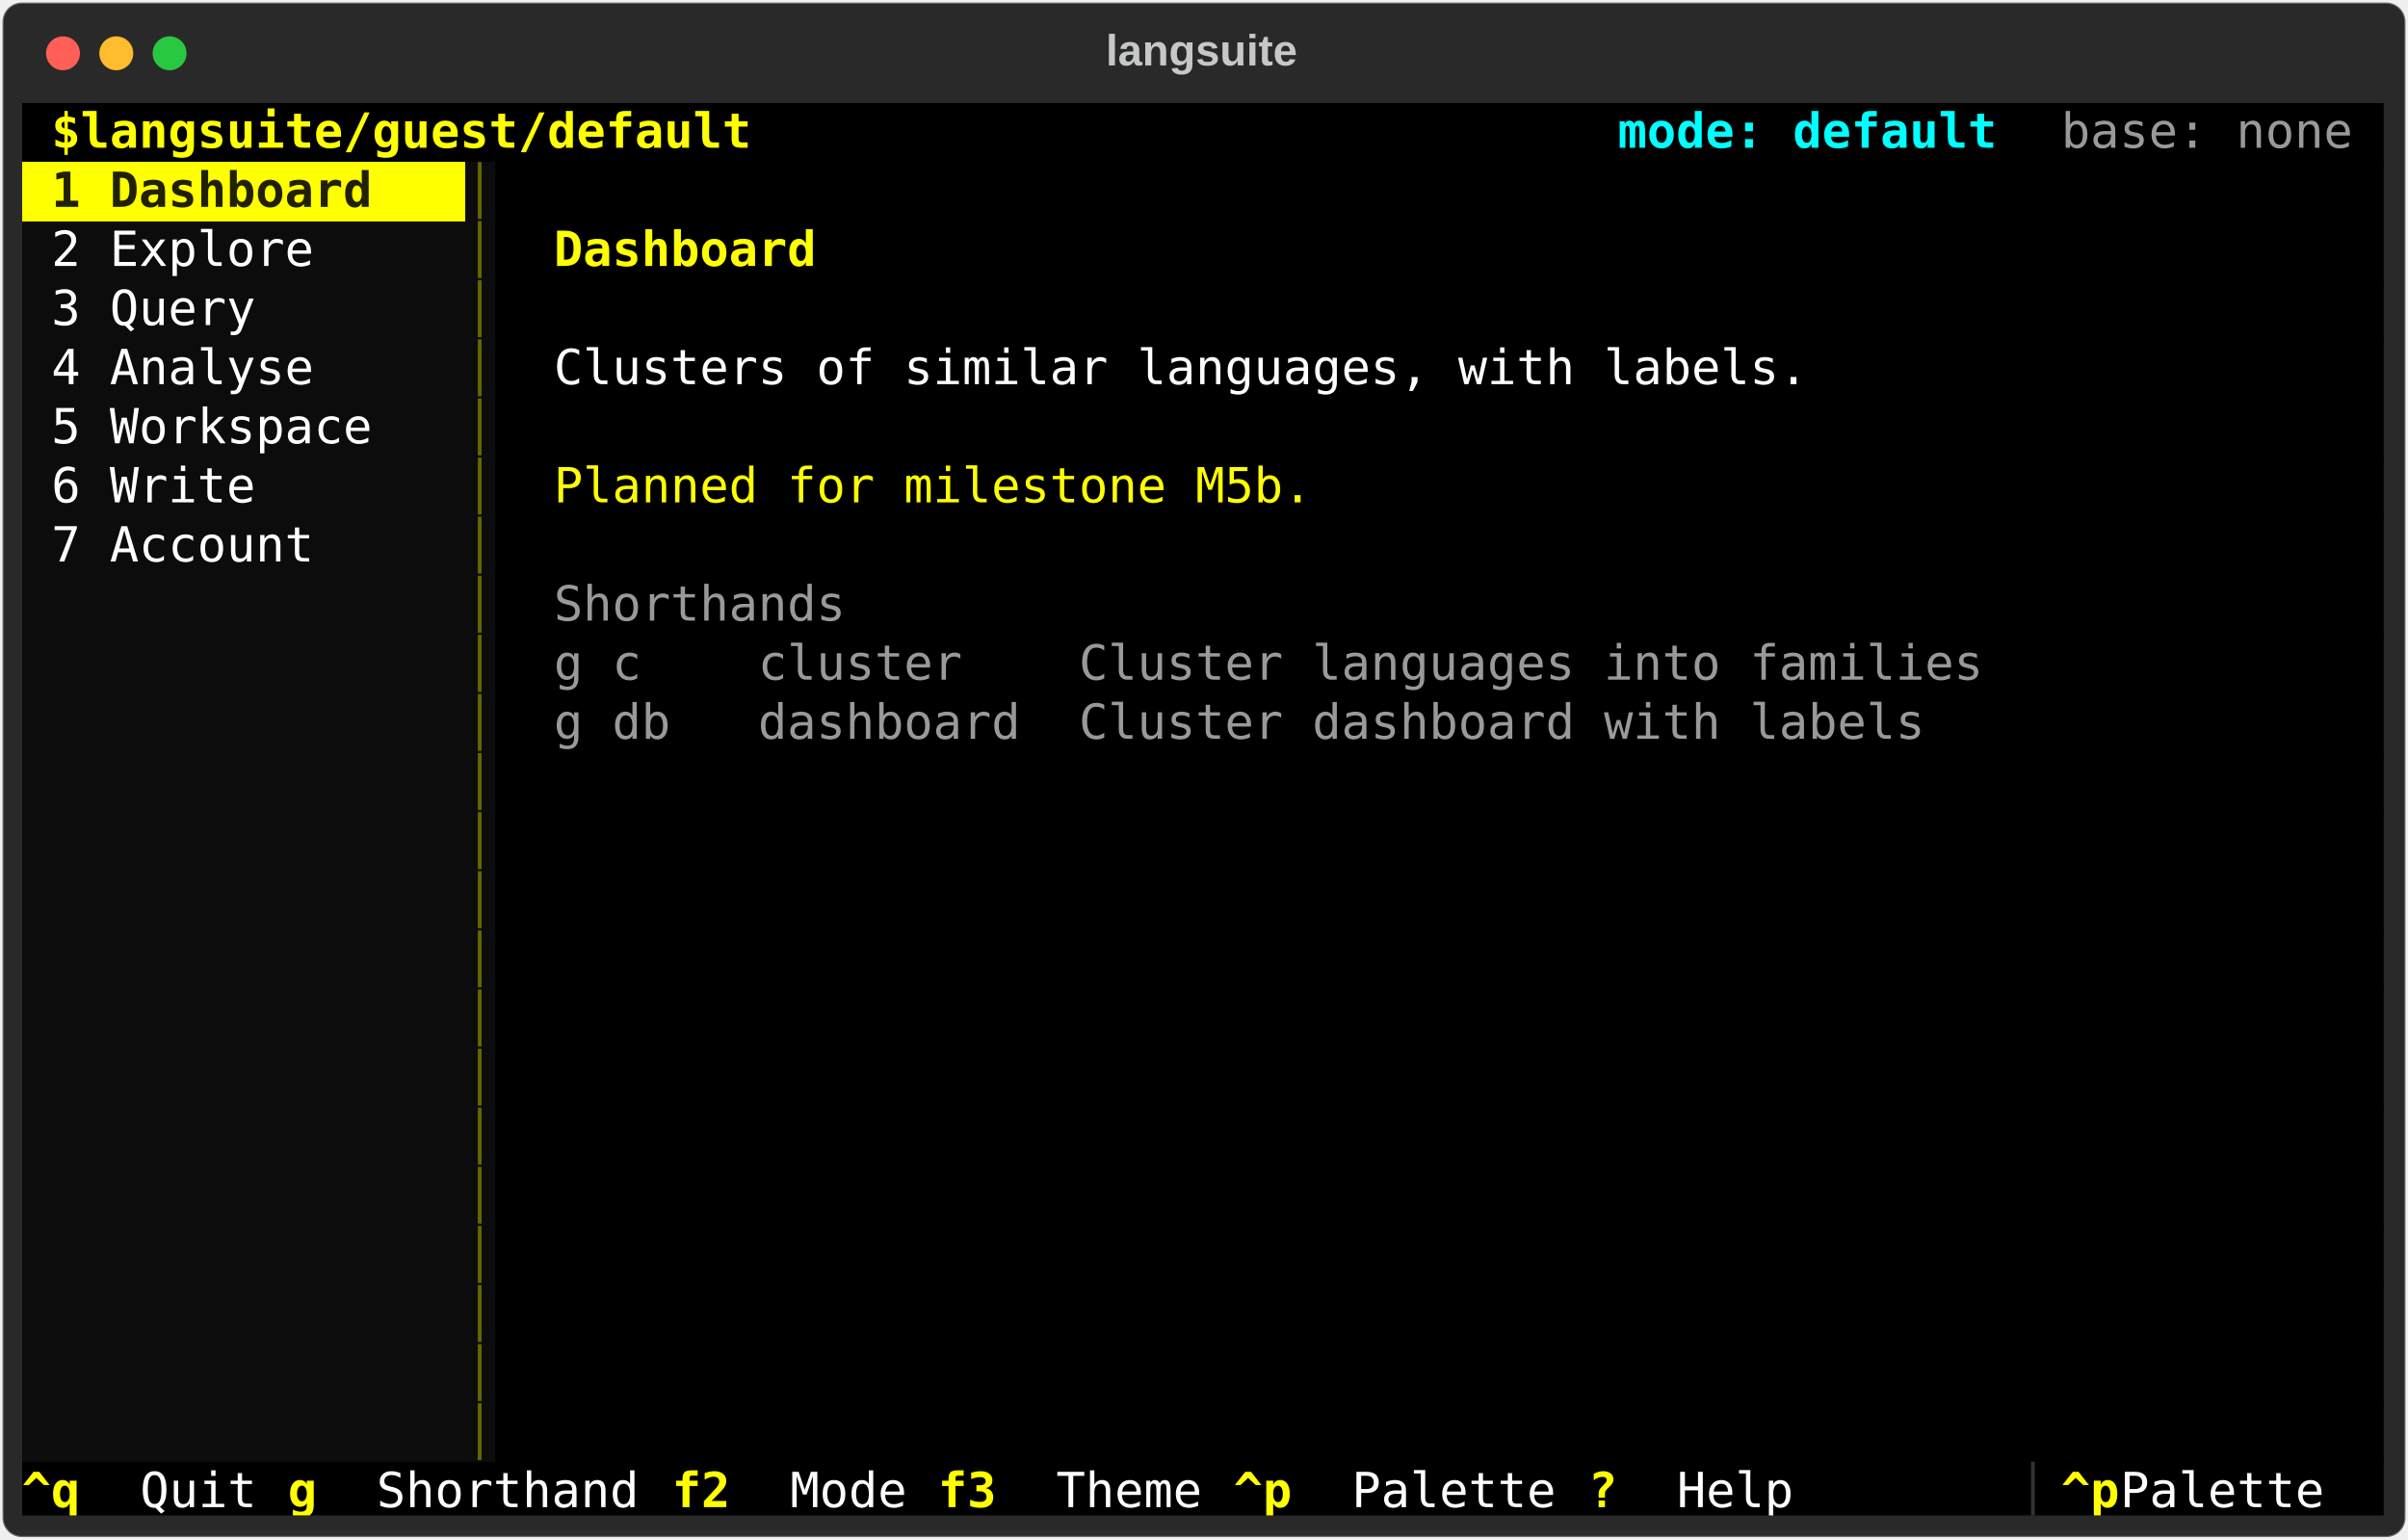
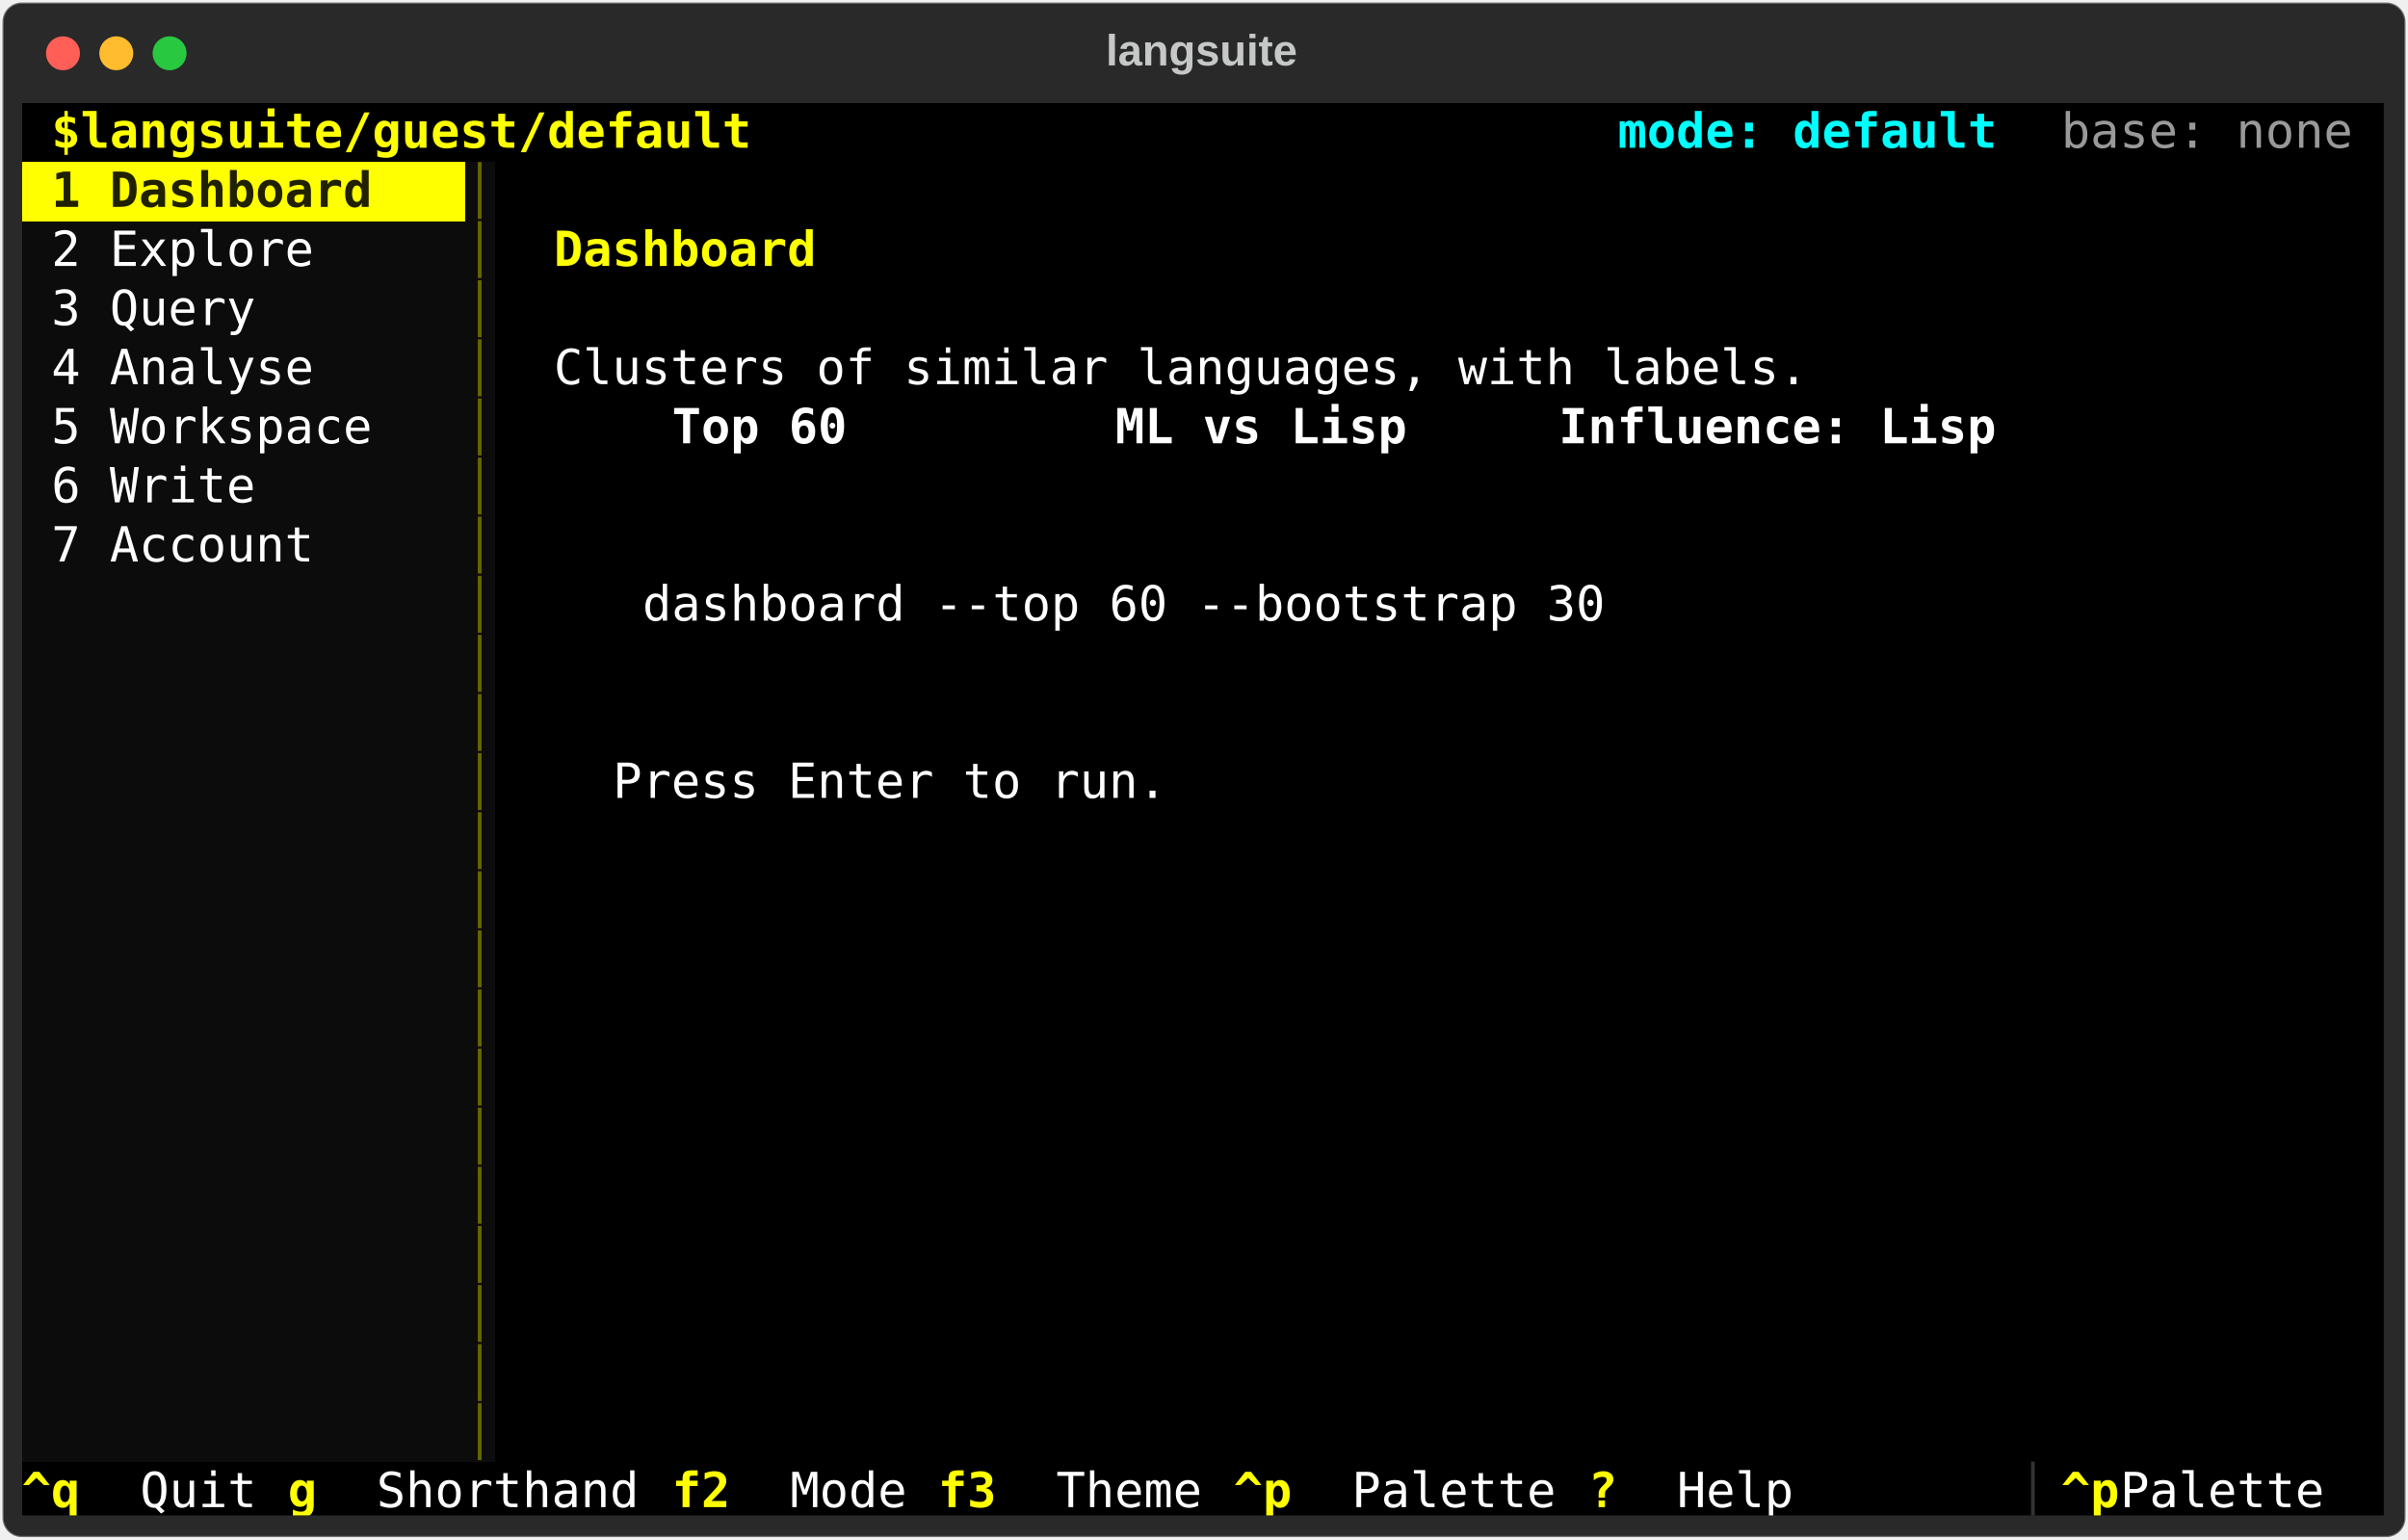
<svg xmlns="http://www.w3.org/2000/svg" class="rich-terminal" viewBox="0 0 994 635.6">
  <style>

    @font-face {
        font-family: "Fira Code";
        src: local("FiraCode-Regular"),
                url("https://cdnjs.cloudflare.com/ajax/libs/firacode/6.2.0/woff2/FiraCode-Regular.woff2") format("woff2"),
                url("https://cdnjs.cloudflare.com/ajax/libs/firacode/6.2.0/woff/FiraCode-Regular.woff") format("woff");
        font-style: normal;
        font-weight: 400;
    }
    @font-face {
        font-family: "Fira Code";
        src: local("FiraCode-Bold"),
                url("https://cdnjs.cloudflare.com/ajax/libs/firacode/6.2.0/woff2/FiraCode-Bold.woff2") format("woff2"),
                url("https://cdnjs.cloudflare.com/ajax/libs/firacode/6.2.0/woff/FiraCode-Bold.woff") format("woff");
        font-style: bold;
        font-weight: 700;
    }

    .terminal-matrix {
        font-family: Fira Code, monospace;
        font-size: 20px;
        line-height: 24.4px;
        font-variant-east-asian: full-width;
    }

    .terminal-title {
        font-size: 18px;
        font-weight: bold;
        font-family: arial;
    }

    .terminal-r1 { fill: #c5c8c6 }
.terminal-r2 { fill: #feff00;font-weight: bold }
.terminal-r3 { fill: #00ffff;font-weight: bold }
.terminal-r4 { fill: #999999 }
.terminal-r5 { fill: #212100;font-weight: bold }
.terminal-r6 { fill: #656600 }
.terminal-r7 { fill: #ffffff }
- .terminal-r8 { fill: #feff00 }
- .terminal-r9 { fill: #ffff00;font-weight: bold }
- .terminal-r10 { fill: #333333 }
+ .terminal-r8 { fill: #ffffff;font-weight: bold }
+ .terminal-r9 { fill: #000000 }
+ .terminal-r10 { fill: #ffff00;font-weight: bold }
+ .terminal-r11 { fill: #333333 }
    </style>
  <defs>
    <clipPath id="terminal-clip-terminal">
      <rect x="0" y="0" width="975.0" height="584.6" />
    </clipPath>
    <clipPath id="terminal-line-0">
      <rect x="0" y="1.5" width="976" height="24.65" />
    </clipPath>
    <clipPath id="terminal-line-1">
      <rect x="0" y="25.9" width="976" height="24.65" />
    </clipPath>
    <clipPath id="terminal-line-2">
      <rect x="0" y="50.3" width="976" height="24.65" />
    </clipPath>
    <clipPath id="terminal-line-3">
      <rect x="0" y="74.7" width="976" height="24.65" />
    </clipPath>
    <clipPath id="terminal-line-4">
      <rect x="0" y="99.1" width="976" height="24.65" />
    </clipPath>
    <clipPath id="terminal-line-5">
      <rect x="0" y="123.5" width="976" height="24.65" />
    </clipPath>
    <clipPath id="terminal-line-6">
      <rect x="0" y="147.9" width="976" height="24.65" />
    </clipPath>
    <clipPath id="terminal-line-7">
      <rect x="0" y="172.3" width="976" height="24.65" />
    </clipPath>
    <clipPath id="terminal-line-8">
      <rect x="0" y="196.7" width="976" height="24.65" />
    </clipPath>
    <clipPath id="terminal-line-9">
      <rect x="0" y="221.1" width="976" height="24.65" />
    </clipPath>
    <clipPath id="terminal-line-10">
      <rect x="0" y="245.5" width="976" height="24.65" />
    </clipPath>
    <clipPath id="terminal-line-11">
      <rect x="0" y="269.9" width="976" height="24.65" />
    </clipPath>
    <clipPath id="terminal-line-12">
      <rect x="0" y="294.3" width="976" height="24.65" />
    </clipPath>
    <clipPath id="terminal-line-13">
      <rect x="0" y="318.7" width="976" height="24.65" />
    </clipPath>
    <clipPath id="terminal-line-14">
      <rect x="0" y="343.1" width="976" height="24.65" />
    </clipPath>
    <clipPath id="terminal-line-15">
      <rect x="0" y="367.5" width="976" height="24.65" />
    </clipPath>
    <clipPath id="terminal-line-16">
      <rect x="0" y="391.9" width="976" height="24.65" />
    </clipPath>
    <clipPath id="terminal-line-17">
      <rect x="0" y="416.3" width="976" height="24.65" />
    </clipPath>
    <clipPath id="terminal-line-18">
      <rect x="0" y="440.7" width="976" height="24.65" />
    </clipPath>
    <clipPath id="terminal-line-19">
      <rect x="0" y="465.1" width="976" height="24.65" />
    </clipPath>
    <clipPath id="terminal-line-20">
      <rect x="0" y="489.5" width="976" height="24.65" />
    </clipPath>
    <clipPath id="terminal-line-21">
      <rect x="0" y="513.9" width="976" height="24.65" />
    </clipPath>
    <clipPath id="terminal-line-22">
      <rect x="0" y="538.3" width="976" height="24.65" />
    </clipPath>
  </defs>
  <rect fill="#292929" stroke="rgba(255,255,255,0.35)" stroke-width="1" x="1" y="1" width="992" height="633.6" rx="8" />
  <text class="terminal-title" fill="#c5c8c6" text-anchor="middle" x="496" y="27">langsuite</text>
  <g transform="translate(26,22)">
    <circle cx="0" cy="0" r="7" fill="#ff5f57" />
    <circle cx="22" cy="0" r="7" fill="#febc2e" />
    <circle cx="44" cy="0" r="7" fill="#28c840" />
  </g>
  <g transform="translate(9, 41)" clip-path="url(#terminal-clip-terminal)">
    <rect fill="#000000" x="0" y="1.5" width="12.2" height="24.65" shape-rendering="crispEdges" />
    <rect fill="#000000" x="12.2" y="1.5" width="292.8" height="24.65" shape-rendering="crispEdges" />
    <rect fill="#000000" x="305" y="1.5" width="353.8" height="24.65" shape-rendering="crispEdges" />
    <rect fill="#000000" x="658.8" y="1.5" width="158.6" height="24.65" shape-rendering="crispEdges" />
    <rect fill="#000000" x="817.4" y="1.5" width="24.4" height="24.65" shape-rendering="crispEdges" />
    <rect fill="#000000" x="841.8" y="1.5" width="122" height="24.65" shape-rendering="crispEdges" />
    <rect fill="#000000" x="963.8" y="1.5" width="12.2" height="24.65" shape-rendering="crispEdges" />
    <rect fill="#ffff00" x="0" y="25.9" width="12.2" height="24.65" shape-rendering="crispEdges" />
    <rect fill="#ffff00" x="12.2" y="25.9" width="134.2" height="24.65" shape-rendering="crispEdges" />
    <rect fill="#ffff00" x="146.4" y="25.9" width="36.6" height="24.65" shape-rendering="crispEdges" />
    <rect fill="#0c0c0c" x="183" y="25.9" width="12.2" height="24.65" shape-rendering="crispEdges" />
    <rect fill="#000000" x="195.2" y="25.9" width="780.8" height="24.65" shape-rendering="crispEdges" />
    <rect fill="#0c0c0c" x="0" y="50.3" width="12.2" height="24.65" shape-rendering="crispEdges" />
    <rect fill="#0c0c0c" x="12.2" y="50.3" width="109.8" height="24.65" shape-rendering="crispEdges" />
    <rect fill="#0c0c0c" x="122" y="50.3" width="61" height="24.65" shape-rendering="crispEdges" />
    <rect fill="#0c0c0c" x="183" y="50.3" width="12.2" height="24.65" shape-rendering="crispEdges" />
    <rect fill="#000000" x="195.2" y="50.3" width="24.4" height="24.65" shape-rendering="crispEdges" />
    <rect fill="#000000" x="219.6" y="50.3" width="109.8" height="24.65" shape-rendering="crispEdges" />
    <rect fill="#000000" x="329.4" y="50.3" width="646.6" height="24.65" shape-rendering="crispEdges" />
    <rect fill="#0c0c0c" x="0" y="74.7" width="12.2" height="24.65" shape-rendering="crispEdges" />
    <rect fill="#0c0c0c" x="12.2" y="74.7" width="85.4" height="24.65" shape-rendering="crispEdges" />
    <rect fill="#0c0c0c" x="97.6" y="74.7" width="85.4" height="24.65" shape-rendering="crispEdges" />
    <rect fill="#0c0c0c" x="183" y="74.7" width="12.2" height="24.65" shape-rendering="crispEdges" />
    <rect fill="#000000" x="195.2" y="74.7" width="780.8" height="24.65" shape-rendering="crispEdges" />
    <rect fill="#0c0c0c" x="0" y="99.1" width="12.2" height="24.65" shape-rendering="crispEdges" />
    <rect fill="#0c0c0c" x="12.2" y="99.1" width="109.8" height="24.65" shape-rendering="crispEdges" />
    <rect fill="#0c0c0c" x="122" y="99.1" width="61" height="24.65" shape-rendering="crispEdges" />
    <rect fill="#0c0c0c" x="183" y="99.1" width="12.2" height="24.65" shape-rendering="crispEdges" />
    <rect fill="#000000" x="195.2" y="99.1" width="24.4" height="24.65" shape-rendering="crispEdges" />
    <rect fill="#000000" x="219.6" y="99.1" width="524.6" height="24.65" shape-rendering="crispEdges" />
    <rect fill="#000000" x="744.2" y="99.1" width="231.8" height="24.65" shape-rendering="crispEdges" />
    <rect fill="#0c0c0c" x="0" y="123.5" width="12.2" height="24.65" shape-rendering="crispEdges" />
    <rect fill="#0c0c0c" x="12.2" y="123.5" width="134.2" height="24.65" shape-rendering="crispEdges" />
    <rect fill="#0c0c0c" x="146.4" y="123.5" width="36.6" height="24.65" shape-rendering="crispEdges" />
    <rect fill="#0c0c0c" x="183" y="123.5" width="12.2" height="24.65" shape-rendering="crispEdges" />
-     <rect fill="#000000" x="195.2" y="123.5" width="780.8" height="24.65" shape-rendering="crispEdges" />
+     <rect fill="#000000" x="195.2" y="123.5" width="73.2" height="24.65" shape-rendering="crispEdges" />
+     <rect fill="#000000" x="268.4" y="123.5" width="97.6" height="24.65" shape-rendering="crispEdges" />
+     <rect fill="#000000" x="366" y="123.5" width="85.4" height="24.65" shape-rendering="crispEdges" />
+     <rect fill="#000000" x="451.4" y="123.5" width="146.4" height="24.65" shape-rendering="crispEdges" />
+     <rect fill="#000000" x="597.8" y="123.5" width="36.6" height="24.65" shape-rendering="crispEdges" />
+     <rect fill="#000000" x="634.4" y="123.5" width="207.4" height="24.65" shape-rendering="crispEdges" />
+     <rect fill="#000000" x="841.8" y="123.5" width="134.2" height="24.65" shape-rendering="crispEdges" />
    <rect fill="#0c0c0c" x="0" y="147.9" width="12.2" height="24.65" shape-rendering="crispEdges" />
    <rect fill="#0c0c0c" x="12.2" y="147.9" width="85.4" height="24.65" shape-rendering="crispEdges" />
    <rect fill="#0c0c0c" x="97.6" y="147.9" width="85.4" height="24.65" shape-rendering="crispEdges" />
    <rect fill="#0c0c0c" x="183" y="147.9" width="12.2" height="24.65" shape-rendering="crispEdges" />
-     <rect fill="#000000" x="195.2" y="147.9" width="24.4" height="24.65" shape-rendering="crispEdges" />
-     <rect fill="#000000" x="219.6" y="147.9" width="317.2" height="24.65" shape-rendering="crispEdges" />
-     <rect fill="#000000" x="536.8" y="147.9" width="439.2" height="24.65" shape-rendering="crispEdges" />
+     <rect fill="#000000" x="195.2" y="147.9" width="780.8" height="24.65" shape-rendering="crispEdges" />
    <rect fill="#0c0c0c" x="0" y="172.3" width="12.2" height="24.65" shape-rendering="crispEdges" />
    <rect fill="#0c0c0c" x="12.2" y="172.3" width="109.8" height="24.65" shape-rendering="crispEdges" />
    <rect fill="#0c0c0c" x="122" y="172.3" width="61" height="24.65" shape-rendering="crispEdges" />
    <rect fill="#0c0c0c" x="183" y="172.3" width="12.2" height="24.65" shape-rendering="crispEdges" />
-     <rect fill="#000000" x="195.2" y="172.3" width="780.8" height="24.65" shape-rendering="crispEdges" />
+     <rect fill="#000000" x="195.2" y="172.3" width="24.4" height="24.65" shape-rendering="crispEdges" />
+     <rect fill="#000000" x="219.6" y="172.3" width="12.2" height="24.65" shape-rendering="crispEdges" />
+     <rect fill="#000000" x="231.8" y="172.3" width="719.8" height="24.65" shape-rendering="crispEdges" />
+     <rect fill="#000000" x="951.6" y="172.3" width="24.4" height="24.65" shape-rendering="crispEdges" />
    <rect fill="#0c0c0c" x="0" y="196.7" width="183" height="24.65" shape-rendering="crispEdges" />
    <rect fill="#0c0c0c" x="183" y="196.7" width="12.2" height="24.65" shape-rendering="crispEdges" />
    <rect fill="#000000" x="195.2" y="196.7" width="24.4" height="24.65" shape-rendering="crispEdges" />
-     <rect fill="#000000" x="219.6" y="196.7" width="122" height="24.65" shape-rendering="crispEdges" />
-     <rect fill="#000000" x="341.6" y="196.7" width="634.4" height="24.65" shape-rendering="crispEdges" />
+     <rect fill="#000000" x="219.6" y="196.7" width="12.2" height="24.65" shape-rendering="crispEdges" />
+     <rect fill="#000000" x="231.8" y="196.7" width="24.4" height="24.65" shape-rendering="crispEdges" />
+     <rect fill="#000000" x="256.2" y="196.7" width="658.8" height="24.65" shape-rendering="crispEdges" />
+     <rect fill="#000000" x="915" y="196.7" width="24.4" height="24.65" shape-rendering="crispEdges" />
+     <rect fill="#000000" x="939.4" y="196.7" width="12.2" height="24.65" shape-rendering="crispEdges" />
+     <rect fill="#000000" x="951.6" y="196.7" width="24.4" height="24.65" shape-rendering="crispEdges" />
    <rect fill="#0c0c0c" x="0" y="221.1" width="183" height="24.65" shape-rendering="crispEdges" />
    <rect fill="#0c0c0c" x="183" y="221.1" width="12.2" height="24.65" shape-rendering="crispEdges" />
    <rect fill="#000000" x="195.2" y="221.1" width="24.4" height="24.65" shape-rendering="crispEdges" />
-     <rect fill="#000000" x="219.6" y="221.1" width="622.2" height="24.65" shape-rendering="crispEdges" />
-     <rect fill="#000000" x="841.8" y="221.1" width="134.2" height="24.65" shape-rendering="crispEdges" />
+     <rect fill="#000000" x="219.6" y="221.1" width="12.2" height="24.65" shape-rendering="crispEdges" />
+     <rect fill="#000000" x="231.8" y="221.1" width="719.8" height="24.65" shape-rendering="crispEdges" />
+     <rect fill="#000000" x="951.6" y="221.1" width="24.4" height="24.65" shape-rendering="crispEdges" />
    <rect fill="#0c0c0c" x="0" y="245.5" width="183" height="24.65" shape-rendering="crispEdges" />
    <rect fill="#0c0c0c" x="183" y="245.5" width="12.2" height="24.65" shape-rendering="crispEdges" />
    <rect fill="#000000" x="195.2" y="245.5" width="24.4" height="24.65" shape-rendering="crispEdges" />
-     <rect fill="#000000" x="219.6" y="245.5" width="597.8" height="24.65" shape-rendering="crispEdges" />
-     <rect fill="#000000" x="817.4" y="245.5" width="158.6" height="24.65" shape-rendering="crispEdges" />
+     <rect fill="#000000" x="219.6" y="245.5" width="732" height="24.65" shape-rendering="crispEdges" />
+     <rect fill="#000000" x="951.6" y="245.5" width="24.4" height="24.65" shape-rendering="crispEdges" />
    <rect fill="#0c0c0c" x="0" y="269.9" width="183" height="24.65" shape-rendering="crispEdges" />
    <rect fill="#0c0c0c" x="183" y="269.9" width="12.2" height="24.65" shape-rendering="crispEdges" />
-     <rect fill="#000000" x="195.2" y="269.9" width="780.8" height="24.65" shape-rendering="crispEdges" />
+     <rect fill="#000000" x="195.2" y="269.9" width="24.4" height="24.65" shape-rendering="crispEdges" />
+     <rect fill="#000000" x="219.6" y="269.9" width="12.2" height="24.65" shape-rendering="crispEdges" />
+     <rect fill="#000000" x="231.8" y="269.9" width="12.2" height="24.65" shape-rendering="crispEdges" />
+     <rect fill="#000000" x="244" y="269.9" width="231.8" height="24.65" shape-rendering="crispEdges" />
+     <rect fill="#000000" x="475.8" y="269.9" width="463.6" height="24.65" shape-rendering="crispEdges" />
+     <rect fill="#000000" x="939.4" y="269.9" width="12.2" height="24.65" shape-rendering="crispEdges" />
+     <rect fill="#000000" x="951.6" y="269.9" width="24.4" height="24.65" shape-rendering="crispEdges" />
    <rect fill="#0c0c0c" x="0" y="294.3" width="183" height="24.65" shape-rendering="crispEdges" />
    <rect fill="#0c0c0c" x="183" y="294.3" width="12.2" height="24.65" shape-rendering="crispEdges" />
-     <rect fill="#000000" x="195.2" y="294.3" width="780.8" height="24.65" shape-rendering="crispEdges" />
+     <rect fill="#000000" x="195.2" y="294.3" width="24.4" height="24.65" shape-rendering="crispEdges" />
+     <rect fill="#000000" x="219.6" y="294.3" width="12.2" height="24.65" shape-rendering="crispEdges" />
+     <rect fill="#000000" x="231.8" y="294.3" width="707.6" height="24.65" shape-rendering="crispEdges" />
+     <rect fill="#000000" x="939.4" y="294.3" width="12.2" height="24.65" shape-rendering="crispEdges" />
+     <rect fill="#000000" x="951.6" y="294.3" width="24.4" height="24.65" shape-rendering="crispEdges" />
    <rect fill="#0c0c0c" x="0" y="318.7" width="183" height="24.65" shape-rendering="crispEdges" />
    <rect fill="#0c0c0c" x="183" y="318.7" width="12.2" height="24.65" shape-rendering="crispEdges" />
-     <rect fill="#000000" x="195.2" y="318.7" width="780.8" height="24.65" shape-rendering="crispEdges" />
+     <rect fill="#000000" x="195.2" y="318.7" width="24.4" height="24.65" shape-rendering="crispEdges" />
+     <rect fill="#000000" x="219.6" y="318.7" width="12.2" height="24.65" shape-rendering="crispEdges" />
+     <rect fill="#000000" x="231.8" y="318.7" width="707.6" height="24.65" shape-rendering="crispEdges" />
+     <rect fill="#000000" x="939.4" y="318.7" width="12.2" height="24.65" shape-rendering="crispEdges" />
+     <rect fill="#000000" x="951.6" y="318.7" width="24.4" height="24.65" shape-rendering="crispEdges" />
    <rect fill="#0c0c0c" x="0" y="343.1" width="183" height="24.65" shape-rendering="crispEdges" />
    <rect fill="#0c0c0c" x="183" y="343.1" width="12.2" height="24.65" shape-rendering="crispEdges" />
-     <rect fill="#000000" x="195.2" y="343.1" width="780.8" height="24.65" shape-rendering="crispEdges" />
+     <rect fill="#000000" x="195.2" y="343.1" width="24.4" height="24.65" shape-rendering="crispEdges" />
+     <rect fill="#000000" x="219.6" y="343.1" width="12.2" height="24.65" shape-rendering="crispEdges" />
+     <rect fill="#000000" x="231.8" y="343.1" width="707.6" height="24.65" shape-rendering="crispEdges" />
+     <rect fill="#000000" x="939.4" y="343.1" width="12.2" height="24.65" shape-rendering="crispEdges" />
+     <rect fill="#000000" x="951.6" y="343.1" width="24.4" height="24.65" shape-rendering="crispEdges" />
    <rect fill="#0c0c0c" x="0" y="367.5" width="183" height="24.65" shape-rendering="crispEdges" />
    <rect fill="#0c0c0c" x="183" y="367.5" width="12.2" height="24.65" shape-rendering="crispEdges" />
-     <rect fill="#000000" x="195.2" y="367.5" width="780.8" height="24.65" shape-rendering="crispEdges" />
+     <rect fill="#000000" x="195.2" y="367.5" width="24.4" height="24.65" shape-rendering="crispEdges" />
+     <rect fill="#000000" x="219.6" y="367.5" width="12.2" height="24.65" shape-rendering="crispEdges" />
+     <rect fill="#000000" x="231.8" y="367.5" width="707.6" height="24.65" shape-rendering="crispEdges" />
+     <rect fill="#000000" x="939.4" y="367.5" width="12.2" height="24.65" shape-rendering="crispEdges" />
+     <rect fill="#000000" x="951.6" y="367.5" width="24.4" height="24.65" shape-rendering="crispEdges" />
    <rect fill="#0c0c0c" x="0" y="391.9" width="183" height="24.65" shape-rendering="crispEdges" />
    <rect fill="#0c0c0c" x="183" y="391.9" width="12.2" height="24.65" shape-rendering="crispEdges" />
-     <rect fill="#000000" x="195.2" y="391.9" width="780.8" height="24.65" shape-rendering="crispEdges" />
+     <rect fill="#000000" x="195.2" y="391.9" width="24.4" height="24.65" shape-rendering="crispEdges" />
+     <rect fill="#000000" x="219.6" y="391.9" width="12.2" height="24.65" shape-rendering="crispEdges" />
+     <rect fill="#000000" x="231.8" y="391.9" width="707.6" height="24.65" shape-rendering="crispEdges" />
+     <rect fill="#000000" x="939.4" y="391.9" width="12.2" height="24.65" shape-rendering="crispEdges" />
+     <rect fill="#000000" x="951.6" y="391.9" width="24.4" height="24.65" shape-rendering="crispEdges" />
    <rect fill="#0c0c0c" x="0" y="416.3" width="183" height="24.65" shape-rendering="crispEdges" />
    <rect fill="#0c0c0c" x="183" y="416.3" width="12.2" height="24.65" shape-rendering="crispEdges" />
-     <rect fill="#000000" x="195.2" y="416.3" width="780.8" height="24.65" shape-rendering="crispEdges" />
+     <rect fill="#000000" x="195.2" y="416.3" width="24.4" height="24.65" shape-rendering="crispEdges" />
+     <rect fill="#000000" x="219.6" y="416.3" width="12.2" height="24.65" shape-rendering="crispEdges" />
+     <rect fill="#000000" x="231.8" y="416.3" width="707.6" height="24.65" shape-rendering="crispEdges" />
+     <rect fill="#000000" x="939.4" y="416.3" width="12.2" height="24.65" shape-rendering="crispEdges" />
+     <rect fill="#000000" x="951.6" y="416.3" width="24.4" height="24.65" shape-rendering="crispEdges" />
    <rect fill="#0c0c0c" x="0" y="440.7" width="183" height="24.65" shape-rendering="crispEdges" />
    <rect fill="#0c0c0c" x="183" y="440.7" width="12.2" height="24.65" shape-rendering="crispEdges" />
-     <rect fill="#000000" x="195.2" y="440.7" width="780.8" height="24.65" shape-rendering="crispEdges" />
+     <rect fill="#000000" x="195.2" y="440.7" width="24.4" height="24.65" shape-rendering="crispEdges" />
+     <rect fill="#000000" x="219.6" y="440.7" width="12.2" height="24.65" shape-rendering="crispEdges" />
+     <rect fill="#000000" x="231.8" y="440.7" width="707.6" height="24.65" shape-rendering="crispEdges" />
+     <rect fill="#000000" x="939.4" y="440.7" width="12.2" height="24.65" shape-rendering="crispEdges" />
+     <rect fill="#000000" x="951.6" y="440.7" width="24.4" height="24.65" shape-rendering="crispEdges" />
    <rect fill="#0c0c0c" x="0" y="465.1" width="183" height="24.65" shape-rendering="crispEdges" />
    <rect fill="#0c0c0c" x="183" y="465.1" width="12.2" height="24.65" shape-rendering="crispEdges" />
-     <rect fill="#000000" x="195.2" y="465.1" width="780.8" height="24.65" shape-rendering="crispEdges" />
+     <rect fill="#000000" x="195.2" y="465.1" width="24.4" height="24.65" shape-rendering="crispEdges" />
+     <rect fill="#000000" x="219.6" y="465.1" width="12.2" height="24.65" shape-rendering="crispEdges" />
+     <rect fill="#000000" x="231.8" y="465.1" width="707.6" height="24.65" shape-rendering="crispEdges" />
+     <rect fill="#000000" x="939.4" y="465.1" width="12.2" height="24.65" shape-rendering="crispEdges" />
+     <rect fill="#000000" x="951.6" y="465.1" width="24.4" height="24.65" shape-rendering="crispEdges" />
    <rect fill="#0c0c0c" x="0" y="489.5" width="183" height="24.65" shape-rendering="crispEdges" />
    <rect fill="#0c0c0c" x="183" y="489.5" width="12.2" height="24.65" shape-rendering="crispEdges" />
-     <rect fill="#000000" x="195.2" y="489.5" width="780.8" height="24.65" shape-rendering="crispEdges" />
+     <rect fill="#000000" x="195.2" y="489.5" width="24.4" height="24.65" shape-rendering="crispEdges" />
+     <rect fill="#000000" x="219.6" y="489.5" width="12.2" height="24.65" shape-rendering="crispEdges" />
+     <rect fill="#000000" x="231.8" y="489.5" width="707.6" height="24.65" shape-rendering="crispEdges" />
+     <rect fill="#000000" x="939.4" y="489.5" width="12.2" height="24.65" shape-rendering="crispEdges" />
+     <rect fill="#000000" x="951.6" y="489.5" width="24.4" height="24.65" shape-rendering="crispEdges" />
    <rect fill="#0c0c0c" x="0" y="513.9" width="183" height="24.65" shape-rendering="crispEdges" />
    <rect fill="#0c0c0c" x="183" y="513.9" width="12.2" height="24.65" shape-rendering="crispEdges" />
-     <rect fill="#000000" x="195.2" y="513.9" width="780.8" height="24.65" shape-rendering="crispEdges" />
+     <rect fill="#000000" x="195.2" y="513.9" width="24.4" height="24.65" shape-rendering="crispEdges" />
+     <rect fill="#000000" x="219.6" y="513.9" width="732" height="24.65" shape-rendering="crispEdges" />
+     <rect fill="#000000" x="951.6" y="513.9" width="24.4" height="24.65" shape-rendering="crispEdges" />
    <rect fill="#0c0c0c" x="0" y="538.3" width="183" height="24.65" shape-rendering="crispEdges" />
    <rect fill="#0c0c0c" x="183" y="538.3" width="12.2" height="24.65" shape-rendering="crispEdges" />
    <rect fill="#000000" x="195.2" y="538.3" width="780.8" height="24.65" shape-rendering="crispEdges" />
    <rect fill="#000000" x="0" y="562.7" width="48.8" height="24.65" shape-rendering="crispEdges" />
    <rect fill="#000000" x="48.8" y="562.7" width="61" height="24.65" shape-rendering="crispEdges" />
    <rect fill="#000000" x="109.8" y="562.7" width="36.6" height="24.65" shape-rendering="crispEdges" />
    <rect fill="#000000" x="146.4" y="562.7" width="122" height="24.65" shape-rendering="crispEdges" />
    <rect fill="#000000" x="268.4" y="562.7" width="48.8" height="24.65" shape-rendering="crispEdges" />
    <rect fill="#000000" x="317.2" y="562.7" width="61" height="24.65" shape-rendering="crispEdges" />
    <rect fill="#000000" x="378.2" y="562.7" width="48.8" height="24.65" shape-rendering="crispEdges" />
    <rect fill="#000000" x="427" y="562.7" width="73.2" height="24.65" shape-rendering="crispEdges" />
    <rect fill="#000000" x="500.2" y="562.7" width="48.8" height="24.65" shape-rendering="crispEdges" />
    <rect fill="#000000" x="549" y="562.7" width="97.6" height="24.65" shape-rendering="crispEdges" />
    <rect fill="#000000" x="646.6" y="562.7" width="36.6" height="24.65" shape-rendering="crispEdges" />
    <rect fill="#000000" x="683.2" y="562.7" width="61" height="24.65" shape-rendering="crispEdges" />
    <rect fill="#000000" x="744.2" y="562.7" width="85.4" height="24.65" shape-rendering="crispEdges" />
    <rect fill="#000000" x="829.6" y="562.7" width="12.2" height="24.65" shape-rendering="crispEdges" />
    <rect fill="#000000" x="841.8" y="562.7" width="24.4" height="24.65" shape-rendering="crispEdges" />
    <rect fill="#000000" x="866.2" y="562.7" width="97.6" height="24.65" shape-rendering="crispEdges" />
    <rect fill="#000000" x="963.8" y="562.7" width="12.2" height="24.65" shape-rendering="crispEdges" />
    <g class="terminal-matrix">
      <text class="terminal-r2" x="12.2" y="20" textLength="292.8" clip-path="url(#terminal-line-0)">$langsuite/guest/default</text>
      <text class="terminal-r3" x="658.8" y="20" textLength="158.6" clip-path="url(#terminal-line-0)">mode: default</text>
      <text class="terminal-r4" x="841.8" y="20" textLength="122" clip-path="url(#terminal-line-0)">base: none</text>
      <text class="terminal-r1" x="976" y="20" textLength="12.2" clip-path="url(#terminal-line-0)">
</text>
      <text class="terminal-r5" x="12.2" y="44.4" textLength="134.2" clip-path="url(#terminal-line-1)">1 Dashboard</text>
      <text class="terminal-r6" x="183" y="44.4" textLength="12.2" clip-path="url(#terminal-line-1)">│</text>
      <text class="terminal-r1" x="976" y="44.4" textLength="12.2" clip-path="url(#terminal-line-1)">
</text>
      <text class="terminal-r7" x="12.2" y="68.8" textLength="109.8" clip-path="url(#terminal-line-2)">2 Explore</text>
      <text class="terminal-r6" x="183" y="68.8" textLength="12.2" clip-path="url(#terminal-line-2)">│</text>
      <text class="terminal-r2" x="219.6" y="68.8" textLength="109.8" clip-path="url(#terminal-line-2)">Dashboard</text>
      <text class="terminal-r1" x="976" y="68.8" textLength="12.2" clip-path="url(#terminal-line-2)">
</text>
      <text class="terminal-r7" x="12.2" y="93.2" textLength="85.4" clip-path="url(#terminal-line-3)">3 Query</text>
      <text class="terminal-r6" x="183" y="93.2" textLength="12.2" clip-path="url(#terminal-line-3)">│</text>
      <text class="terminal-r1" x="976" y="93.2" textLength="12.2" clip-path="url(#terminal-line-3)">
</text>
      <text class="terminal-r7" x="12.2" y="117.6" textLength="109.8" clip-path="url(#terminal-line-4)">4 Analyse</text>
      <text class="terminal-r6" x="183" y="117.6" textLength="12.2" clip-path="url(#terminal-line-4)">│</text>
      <text class="terminal-r7" x="219.6" y="117.6" textLength="524.6" clip-path="url(#terminal-line-4)">Clusters of similar languages, with labels.</text>
      <text class="terminal-r1" x="976" y="117.6" textLength="12.2" clip-path="url(#terminal-line-4)">
</text>
      <text class="terminal-r7" x="12.2" y="142" textLength="134.2" clip-path="url(#terminal-line-5)">5 Workspace</text>
      <text class="terminal-r6" x="183" y="142" textLength="12.2" clip-path="url(#terminal-line-5)">│</text>
+       <text class="terminal-r8" x="268.4" y="142" textLength="97.6" clip-path="url(#terminal-line-5)"> Top 60 </text>
+       <text class="terminal-r8" x="451.4" y="142" textLength="146.4" clip-path="url(#terminal-line-5)"> ML vs Lisp </text>
+       <text class="terminal-r8" x="634.4" y="142" textLength="207.4" clip-path="url(#terminal-line-5)"> Influence: Lisp </text>
      <text class="terminal-r1" x="976" y="142" textLength="12.2" clip-path="url(#terminal-line-5)">
</text>
      <text class="terminal-r7" x="12.2" y="166.4" textLength="85.4" clip-path="url(#terminal-line-6)">6 Write</text>
      <text class="terminal-r6" x="183" y="166.4" textLength="12.2" clip-path="url(#terminal-line-6)">│</text>
-       <text class="terminal-r8" x="219.6" y="166.4" textLength="317.2" clip-path="url(#terminal-line-6)">Planned for milestone M5b.</text>
      <text class="terminal-r1" x="976" y="166.4" textLength="12.2" clip-path="url(#terminal-line-6)">
</text>
      <text class="terminal-r7" x="12.2" y="190.8" textLength="109.8" clip-path="url(#terminal-line-7)">7 Account</text>
      <text class="terminal-r6" x="183" y="190.8" textLength="12.2" clip-path="url(#terminal-line-7)">│</text>
+       <text class="terminal-r9" x="219.6" y="190.8" textLength="12.2" clip-path="url(#terminal-line-7)">▊</text>
+       <text class="terminal-r9" x="231.8" y="190.8" textLength="719.8" clip-path="url(#terminal-line-7)">▔▔▔▔▔▔▔▔▔▔▔▔▔▔▔▔▔▔▔▔▔▔▔▔▔▔▔▔▔▔▔▔▔▔▔▔▔▔▔▔▔▔▔▔▔▔▔▔▔▔▔▔▔▔▔▔▔▔▎</text>
      <text class="terminal-r1" x="976" y="190.8" textLength="12.2" clip-path="url(#terminal-line-7)">
</text>
      <text class="terminal-r6" x="183" y="215.2" textLength="12.2" clip-path="url(#terminal-line-8)">│</text>
-       <text class="terminal-r4" x="219.6" y="215.2" textLength="122" clip-path="url(#terminal-line-8)">Shorthands</text>
+       <text class="terminal-r9" x="219.6" y="215.2" textLength="12.2" clip-path="url(#terminal-line-8)">▊</text>
+       <text class="terminal-r7" x="256.2" y="215.2" textLength="658.8" clip-path="url(#terminal-line-8)">dashboard --top 60 --bootstrap 30                     </text>
+       <text class="terminal-r9" x="939.4" y="215.2" textLength="12.2" clip-path="url(#terminal-line-8)">▎</text>
      <text class="terminal-r1" x="976" y="215.2" textLength="12.2" clip-path="url(#terminal-line-8)">
</text>
      <text class="terminal-r6" x="183" y="239.6" textLength="12.2" clip-path="url(#terminal-line-9)">│</text>
-       <text class="terminal-r4" x="219.6" y="239.6" textLength="622.2" clip-path="url(#terminal-line-9)">  g c    cluster    Cluster languages into families</text>
+       <text class="terminal-r9" x="219.6" y="239.6" textLength="12.2" clip-path="url(#terminal-line-9)">▊</text>
+       <text class="terminal-r9" x="231.8" y="239.6" textLength="719.8" clip-path="url(#terminal-line-9)">▁▁▁▁▁▁▁▁▁▁▁▁▁▁▁▁▁▁▁▁▁▁▁▁▁▁▁▁▁▁▁▁▁▁▁▁▁▁▁▁▁▁▁▁▁▁▁▁▁▁▁▁▁▁▁▁▁▁▎</text>
      <text class="terminal-r1" x="976" y="239.6" textLength="12.2" clip-path="url(#terminal-line-9)">
</text>
      <text class="terminal-r6" x="183" y="264" textLength="12.2" clip-path="url(#terminal-line-10)">│</text>
-       <text class="terminal-r4" x="219.6" y="264" textLength="597.8" clip-path="url(#terminal-line-10)">  g db   dashboard  Cluster dashboard with labels</text>
+       <text class="terminal-r9" x="219.6" y="264" textLength="732" clip-path="url(#terminal-line-10)">╭──────────────────────────────────────────────────────────╮</text>
      <text class="terminal-r1" x="976" y="264" textLength="12.2" clip-path="url(#terminal-line-10)">
</text>
      <text class="terminal-r6" x="183" y="288.4" textLength="12.2" clip-path="url(#terminal-line-11)">│</text>
+       <text class="terminal-r9" x="219.6" y="288.4" textLength="12.2" clip-path="url(#terminal-line-11)">│</text>
+       <text class="terminal-r7" x="244" y="288.4" textLength="231.8" clip-path="url(#terminal-line-11)">Press Enter to run.</text>
+       <text class="terminal-r9" x="939.4" y="288.4" textLength="12.2" clip-path="url(#terminal-line-11)">│</text>
      <text class="terminal-r1" x="976" y="288.4" textLength="12.2" clip-path="url(#terminal-line-11)">
</text>
      <text class="terminal-r6" x="183" y="312.8" textLength="12.2" clip-path="url(#terminal-line-12)">│</text>
+       <text class="terminal-r9" x="219.6" y="312.8" textLength="12.2" clip-path="url(#terminal-line-12)">│</text>
+       <text class="terminal-r9" x="939.4" y="312.8" textLength="12.2" clip-path="url(#terminal-line-12)">│</text>
      <text class="terminal-r1" x="976" y="312.8" textLength="12.2" clip-path="url(#terminal-line-12)">
</text>
      <text class="terminal-r6" x="183" y="337.2" textLength="12.2" clip-path="url(#terminal-line-13)">│</text>
+       <text class="terminal-r9" x="219.6" y="337.2" textLength="12.2" clip-path="url(#terminal-line-13)">│</text>
+       <text class="terminal-r9" x="939.4" y="337.2" textLength="12.2" clip-path="url(#terminal-line-13)">│</text>
      <text class="terminal-r1" x="976" y="337.2" textLength="12.2" clip-path="url(#terminal-line-13)">
</text>
      <text class="terminal-r6" x="183" y="361.6" textLength="12.2" clip-path="url(#terminal-line-14)">│</text>
+       <text class="terminal-r9" x="219.6" y="361.6" textLength="12.2" clip-path="url(#terminal-line-14)">│</text>
+       <text class="terminal-r9" x="939.4" y="361.6" textLength="12.2" clip-path="url(#terminal-line-14)">│</text>
      <text class="terminal-r1" x="976" y="361.6" textLength="12.2" clip-path="url(#terminal-line-14)">
</text>
      <text class="terminal-r6" x="183" y="386" textLength="12.2" clip-path="url(#terminal-line-15)">│</text>
+       <text class="terminal-r9" x="219.6" y="386" textLength="12.2" clip-path="url(#terminal-line-15)">│</text>
+       <text class="terminal-r9" x="939.4" y="386" textLength="12.2" clip-path="url(#terminal-line-15)">│</text>
      <text class="terminal-r1" x="976" y="386" textLength="12.2" clip-path="url(#terminal-line-15)">
</text>
      <text class="terminal-r6" x="183" y="410.4" textLength="12.2" clip-path="url(#terminal-line-16)">│</text>
+       <text class="terminal-r9" x="219.6" y="410.4" textLength="12.2" clip-path="url(#terminal-line-16)">│</text>
+       <text class="terminal-r9" x="939.4" y="410.4" textLength="12.2" clip-path="url(#terminal-line-16)">│</text>
      <text class="terminal-r1" x="976" y="410.4" textLength="12.2" clip-path="url(#terminal-line-16)">
</text>
      <text class="terminal-r6" x="183" y="434.8" textLength="12.2" clip-path="url(#terminal-line-17)">│</text>
+       <text class="terminal-r9" x="219.6" y="434.8" textLength="12.2" clip-path="url(#terminal-line-17)">│</text>
+       <text class="terminal-r9" x="939.4" y="434.8" textLength="12.2" clip-path="url(#terminal-line-17)">│</text>
      <text class="terminal-r1" x="976" y="434.8" textLength="12.2" clip-path="url(#terminal-line-17)">
</text>
      <text class="terminal-r6" x="183" y="459.2" textLength="12.2" clip-path="url(#terminal-line-18)">│</text>
+       <text class="terminal-r9" x="219.6" y="459.2" textLength="12.2" clip-path="url(#terminal-line-18)">│</text>
+       <text class="terminal-r9" x="939.4" y="459.2" textLength="12.2" clip-path="url(#terminal-line-18)">│</text>
      <text class="terminal-r1" x="976" y="459.2" textLength="12.2" clip-path="url(#terminal-line-18)">
</text>
      <text class="terminal-r6" x="183" y="483.6" textLength="12.2" clip-path="url(#terminal-line-19)">│</text>
+       <text class="terminal-r9" x="219.6" y="483.6" textLength="12.2" clip-path="url(#terminal-line-19)">│</text>
+       <text class="terminal-r9" x="939.4" y="483.6" textLength="12.2" clip-path="url(#terminal-line-19)">│</text>
      <text class="terminal-r1" x="976" y="483.6" textLength="12.2" clip-path="url(#terminal-line-19)">
</text>
      <text class="terminal-r6" x="183" y="508" textLength="12.2" clip-path="url(#terminal-line-20)">│</text>
+       <text class="terminal-r9" x="219.6" y="508" textLength="12.2" clip-path="url(#terminal-line-20)">│</text>
+       <text class="terminal-r9" x="939.4" y="508" textLength="12.2" clip-path="url(#terminal-line-20)">│</text>
      <text class="terminal-r1" x="976" y="508" textLength="12.2" clip-path="url(#terminal-line-20)">
</text>
      <text class="terminal-r6" x="183" y="532.4" textLength="12.2" clip-path="url(#terminal-line-21)">│</text>
+       <text class="terminal-r9" x="219.6" y="532.4" textLength="732" clip-path="url(#terminal-line-21)">╰──────────────────────────────────────────────────────────╯</text>
      <text class="terminal-r1" x="976" y="532.4" textLength="12.2" clip-path="url(#terminal-line-21)">
</text>
      <text class="terminal-r6" x="183" y="556.8" textLength="12.2" clip-path="url(#terminal-line-22)">│</text>
      <text class="terminal-r1" x="976" y="556.8" textLength="12.2" clip-path="url(#terminal-line-22)">
</text>
-       <text class="terminal-r9" x="0" y="581.2" textLength="48.8" clip-path="url(#terminal-line-23)"> ^q </text>
+       <text class="terminal-r10" x="0" y="581.2" textLength="48.8" clip-path="url(#terminal-line-23)"> ^q </text>
      <text class="terminal-r7" x="48.8" y="581.2" textLength="61" clip-path="url(#terminal-line-23)">Quit </text>
-       <text class="terminal-r9" x="109.8" y="581.2" textLength="36.6" clip-path="url(#terminal-line-23)"> g </text>
+       <text class="terminal-r10" x="109.8" y="581.2" textLength="36.6" clip-path="url(#terminal-line-23)"> g </text>
      <text class="terminal-r7" x="146.4" y="581.2" textLength="122" clip-path="url(#terminal-line-23)">Shorthand </text>
-       <text class="terminal-r9" x="268.4" y="581.2" textLength="48.8" clip-path="url(#terminal-line-23)"> f2 </text>
+       <text class="terminal-r10" x="268.4" y="581.2" textLength="48.8" clip-path="url(#terminal-line-23)"> f2 </text>
      <text class="terminal-r7" x="317.2" y="581.2" textLength="61" clip-path="url(#terminal-line-23)">Mode </text>
-       <text class="terminal-r9" x="378.2" y="581.2" textLength="48.8" clip-path="url(#terminal-line-23)"> f3 </text>
+       <text class="terminal-r10" x="378.2" y="581.2" textLength="48.8" clip-path="url(#terminal-line-23)"> f3 </text>
      <text class="terminal-r7" x="427" y="581.2" textLength="73.2" clip-path="url(#terminal-line-23)">Theme </text>
-       <text class="terminal-r9" x="500.2" y="581.2" textLength="48.8" clip-path="url(#terminal-line-23)"> ^p </text>
+       <text class="terminal-r10" x="500.2" y="581.2" textLength="48.8" clip-path="url(#terminal-line-23)"> ^p </text>
      <text class="terminal-r7" x="549" y="581.2" textLength="97.6" clip-path="url(#terminal-line-23)">Palette </text>
-       <text class="terminal-r9" x="646.6" y="581.2" textLength="36.6" clip-path="url(#terminal-line-23)"> ? </text>
+       <text class="terminal-r10" x="646.6" y="581.2" textLength="36.6" clip-path="url(#terminal-line-23)"> ? </text>
      <text class="terminal-r7" x="683.2" y="581.2" textLength="61" clip-path="url(#terminal-line-23)">Help </text>
-       <text class="terminal-r10" x="829.6" y="581.2" textLength="12.2" clip-path="url(#terminal-line-23)">▏</text>
-       <text class="terminal-r9" x="841.8" y="581.2" textLength="24.4" clip-path="url(#terminal-line-23)">^p</text>
+       <text class="terminal-r11" x="829.6" y="581.2" textLength="12.2" clip-path="url(#terminal-line-23)">▏</text>
+       <text class="terminal-r10" x="841.8" y="581.2" textLength="24.4" clip-path="url(#terminal-line-23)">^p</text>
      <text class="terminal-r7" x="866.2" y="581.2" textLength="97.6" clip-path="url(#terminal-line-23)"> Palette</text>
    </g>
  </g>
</svg>
